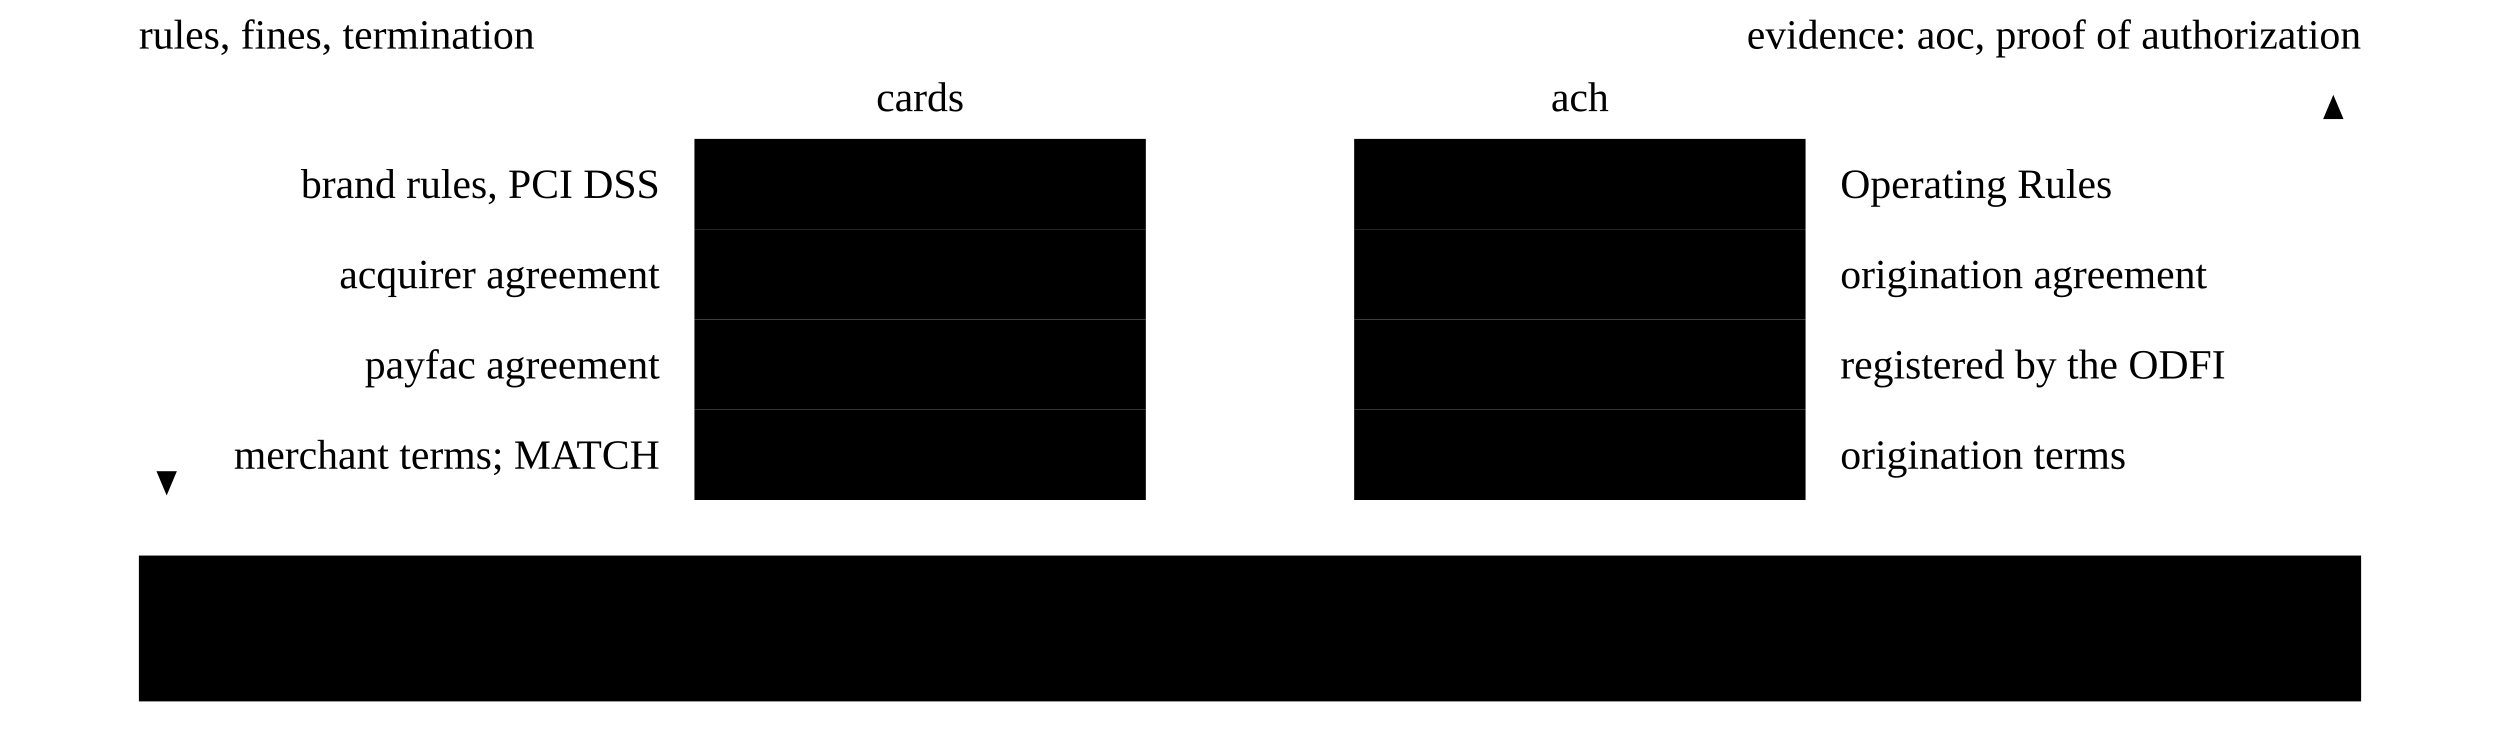
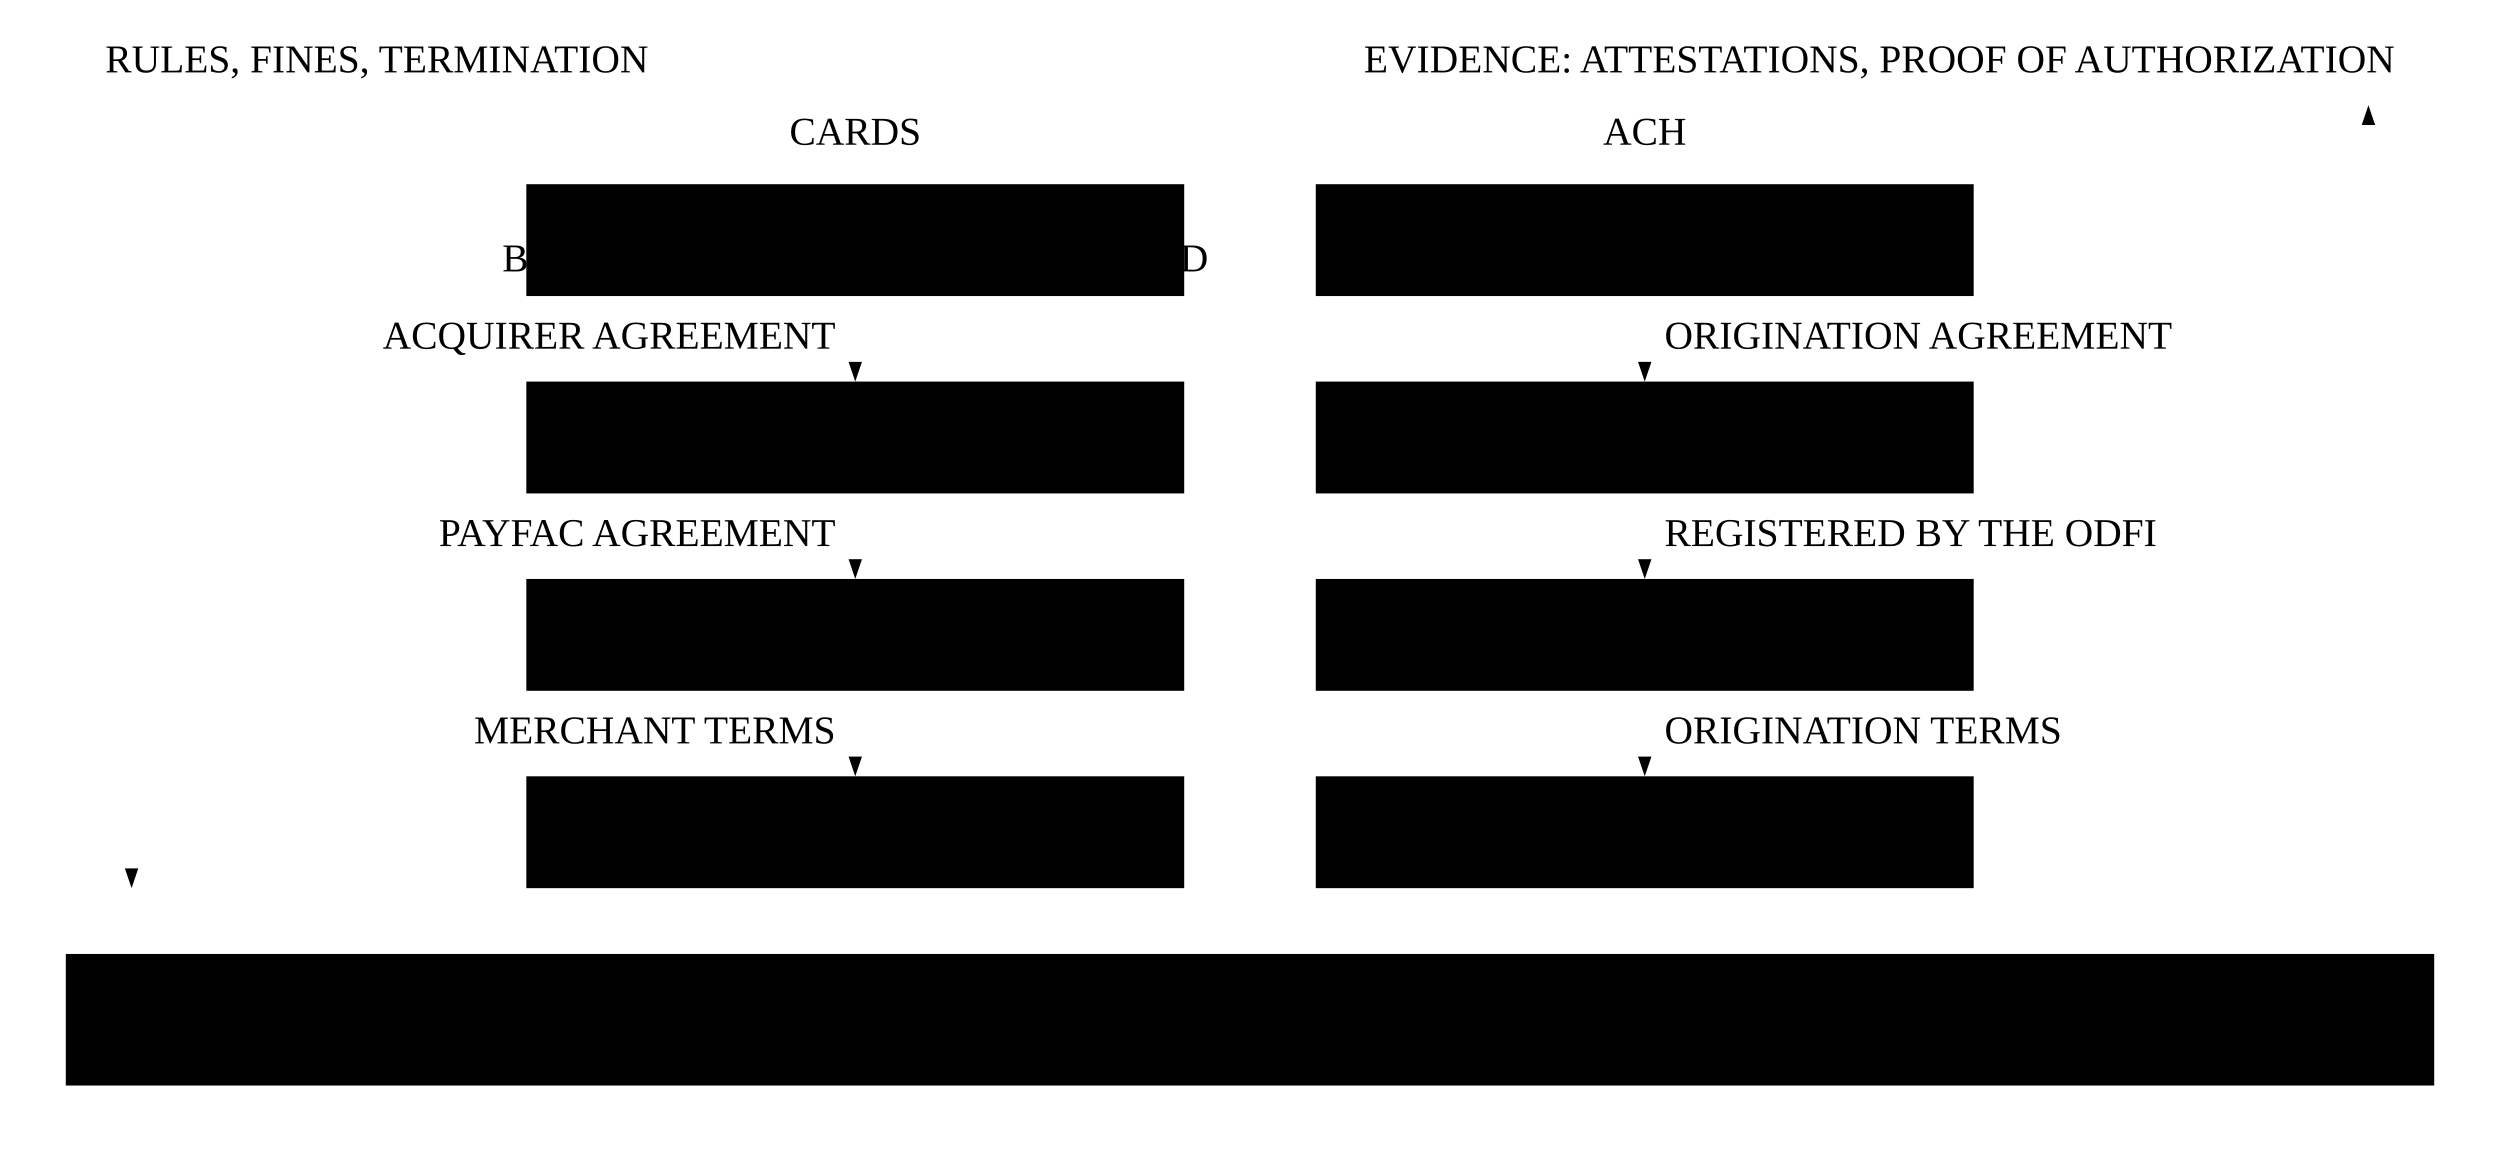
- <svg xmlns="http://www.w3.org/2000/svg" viewBox="0 0 720 212">
+ <svg xmlns="http://www.w3.org/2000/svg" class="dwg" viewBox="0 0 760 350">
  <defs>
-     <marker id="rc-ah-ink" viewBox="0 0 10 10" refX="9" refY="5" markerWidth="7" markerHeight="7" markerUnits="userSpaceOnUse" orient="auto-start-reverse">
-       <path class="ah ink" d="M0,0.8L10,5L0,9.2Z" />
+     <marker id="rc-ah" viewBox="0 0 10 10" refX="10" refY="5" markerWidth="6" markerHeight="6" markerUnits="userSpaceOnUse" orient="auto-start-reverse">
+       <path class="ah ink" d="M0,1.6L10,5L0,8.4Z" />
    </marker>
-     <marker id="rc-ah-hl" viewBox="0 0 10 10" refX="9" refY="5" markerWidth="7" markerHeight="7" markerUnits="userSpaceOnUse" orient="auto-start-reverse">
-       <path class="ah hl" d="M0,0.8L10,5L0,9.2Z" />
+     <marker id="rc-ah-hl" viewBox="0 0 10 10" refX="10" refY="5" markerWidth="6" markerHeight="6" markerUnits="userSpaceOnUse" orient="auto-start-reverse">
+       <path class="ah hl" d="M0,1.6L10,5L0,8.4Z" />
    </marker>
+     <pattern id="rc-hatch" width="5" height="5" patternUnits="userSpaceOnUse" patternTransform="rotate(45)">
+       <path class="hatch-ln" d="M0,0V5" />
+     </pattern>
  </defs>
-   <path class="ln hl" d="M48,26V142" marker-end="url(#rc-ah-hl)" />
-   <text class="cap hl" x="40" y="14">rules, fines, termination</text>
-   <path class="ln ink" d="M672,144V28" marker-end="url(#rc-ah-ink)" />
-   <text class="cap" x="680" y="14" text-anchor="end">evidence: aoc, proof of authorization</text>
-   <text class="cap ink" x="265" y="32" text-anchor="middle">cards</text>
-   <rect class="cell band" x="200" y="40" width="130" height="26" />
-   <text class="t b" x="265" y="53" text-anchor="middle" dominant-baseline="central">Visa, Mastercard</text>
-   <rect class="cell" x="200" y="66" width="130" height="26" />
-   <text class="t" x="265" y="79" text-anchor="middle" dominant-baseline="central">acquiring bank</text>
-   <rect class="cell" x="200" y="92" width="130" height="26" />
-   <text class="t" x="265" y="105" text-anchor="middle" dominant-baseline="central">payfac or platform</text>
-   <rect class="cell" x="200" y="118" width="130" height="26" />
-   <text class="t" x="265" y="131" text-anchor="middle" dominant-baseline="central">merchant</text>
-   <text class="n" x="190" y="57" text-anchor="end">brand rules, PCI DSS</text>
-   <text class="n" x="190" y="83" text-anchor="end">acquirer agreement</text>
-   <text class="n" x="190" y="109" text-anchor="end">payfac agreement</text>
-   <text class="n" x="190" y="135" text-anchor="end">merchant terms; MATCH</text>
-   <text class="cap ink" x="455" y="32" text-anchor="middle">ach</text>
-   <rect class="cell band" x="390" y="40" width="130" height="26" />
-   <text class="t b" x="455" y="53" text-anchor="middle" dominant-baseline="central">Nacha</text>
-   <rect class="cell" x="390" y="66" width="130" height="26" />
-   <text class="t" x="455" y="79" text-anchor="middle" dominant-baseline="central">ODFI</text>
-   <rect class="cell" x="390" y="92" width="130" height="26" />
-   <text class="t" x="455" y="105" text-anchor="middle" dominant-baseline="central">third-party sender</text>
-   <rect class="cell" x="390" y="118" width="130" height="26" />
-   <text class="t" x="455" y="131" text-anchor="middle" dominant-baseline="central">originator</text>
-   <text class="n" x="530" y="57">Operating Rules</text>
-   <text class="n" x="530" y="83">origination agreement</text>
-   <text class="n" x="530" y="109">registered by the ODFI</text>
-   <text class="n" x="530" y="135">origination terms</text>
-   <rect class="cell band" x="40" y="160" width="640" height="42" />
-   <text class="cap ink" x="360" y="175" text-anchor="middle" dominant-baseline="central">law applies at every level, signed or not</text>
-   <text class="n" x="360" y="192" text-anchor="middle" dominant-baseline="central">CFPB, FinCEN, OFAC, state regulators, the FTC</text>
+   <text class="lt" x="260" y="44" text-anchor="middle">CARDS</text>
+   <rect class="obj fill-1" x="160" y="56" width="200" height="34" />
+   <text class="sl ink" x="260" y="70.5" text-anchor="middle">CARD NETWORKS</text>
+   <text class="vs" x="260" y="82.5" text-anchor="middle">BRAND RULES, SECURITY STANDARD</text>
+   <rect class="obj fill-2" x="160" y="116" width="200" height="34" />
+   <text class="sl ink" x="260" y="136" text-anchor="middle">ACQUIRING BANK</text>
+   <rect class="obj fill-2" x="160" y="176" width="200" height="34" />
+   <text class="sl ink" x="260" y="196" text-anchor="middle">PAYFAC OR PLATFORM</text>
+   <rect class="obj fill-2" x="160" y="236" width="200" height="34" />
+   <text class="sl ink" x="260" y="250.5" text-anchor="middle">MERCHANT</text>
+   <text class="vs" x="260" y="262.5" text-anchor="middle">LISTED IF TERMINATED</text>
+   <path class="flow" d="M260,90L260,116" marker-end="url(#rc-ah)" />
+   <text class="sl ko" x="254" y="106" text-anchor="end">ACQUIRER AGREEMENT</text>
+   <path class="flow" d="M260,150L260,176" marker-end="url(#rc-ah)" />
+   <text class="sl ko" x="254" y="166" text-anchor="end">PAYFAC AGREEMENT</text>
+   <path class="flow" d="M260,210L260,236" marker-end="url(#rc-ah)" />
+   <text class="sl ko" x="254" y="226" text-anchor="end">MERCHANT TERMS</text>
+   <text class="lt" x="500" y="44" text-anchor="middle">ACH</text>
+   <rect class="obj fill-1" x="400" y="56" width="200" height="34" />
+   <text class="sl ink" x="500" y="70.5" text-anchor="middle">ACH RULES BODY</text>
+   <text class="vs" x="500" y="82.5" text-anchor="middle">OPERATING RULES</text>
+   <rect class="obj fill-2" x="400" y="116" width="200" height="34" />
+   <text class="sl ink" x="500" y="136" text-anchor="middle">ODFI</text>
+   <rect class="obj fill-2" x="400" y="176" width="200" height="34" />
+   <text class="sl ink" x="500" y="196" text-anchor="middle">THIRD-PARTY SENDER</text>
+   <rect class="obj fill-2" x="400" y="236" width="200" height="34" />
+   <text class="sl ink" x="500" y="256" text-anchor="middle">ORIGINATOR</text>
+   <path class="flow" d="M500,90L500,116" marker-end="url(#rc-ah)" />
+   <text class="sl ko" x="506" y="106">ORIGINATION AGREEMENT</text>
+   <path class="flow" d="M500,150L500,176" marker-end="url(#rc-ah)" />
+   <text class="sl ko" x="506" y="166">REGISTERED BY THE ODFI</text>
+   <path class="flow" d="M500,210L500,236" marker-end="url(#rc-ah)" />
+   <text class="sl ko" x="506" y="226">ORIGINATION TERMS</text>
+   <text class="sl hl" x="32" y="22">RULES, FINES, TERMINATION</text>
+   <path class="flow hl" d="M40,32L40,270" marker-end="url(#rc-ah-hl)" />
+   <text class="sl" x="728" y="22" text-anchor="end">EVIDENCE: ATTESTATIONS, PROOF OF AUTHORIZATION</text>
+   <path class="flow" d="M720,270L720,32" marker-end="url(#rc-ah)" />
+   <rect class="obj fill-1" x="20" y="290" width="720" height="40" />
+   <text class="sl ink" x="380" y="307.5" text-anchor="middle">LAW APPLIES AT EVERY LEVEL, SIGNED OR NOT</text>
+   <text class="vs" x="380" y="319.5" text-anchor="middle">CONSUMER PROTECTION, ANTI-MONEY-LAUNDERING, SANCTIONS AND STATE REGULATORS</text>
</svg>
